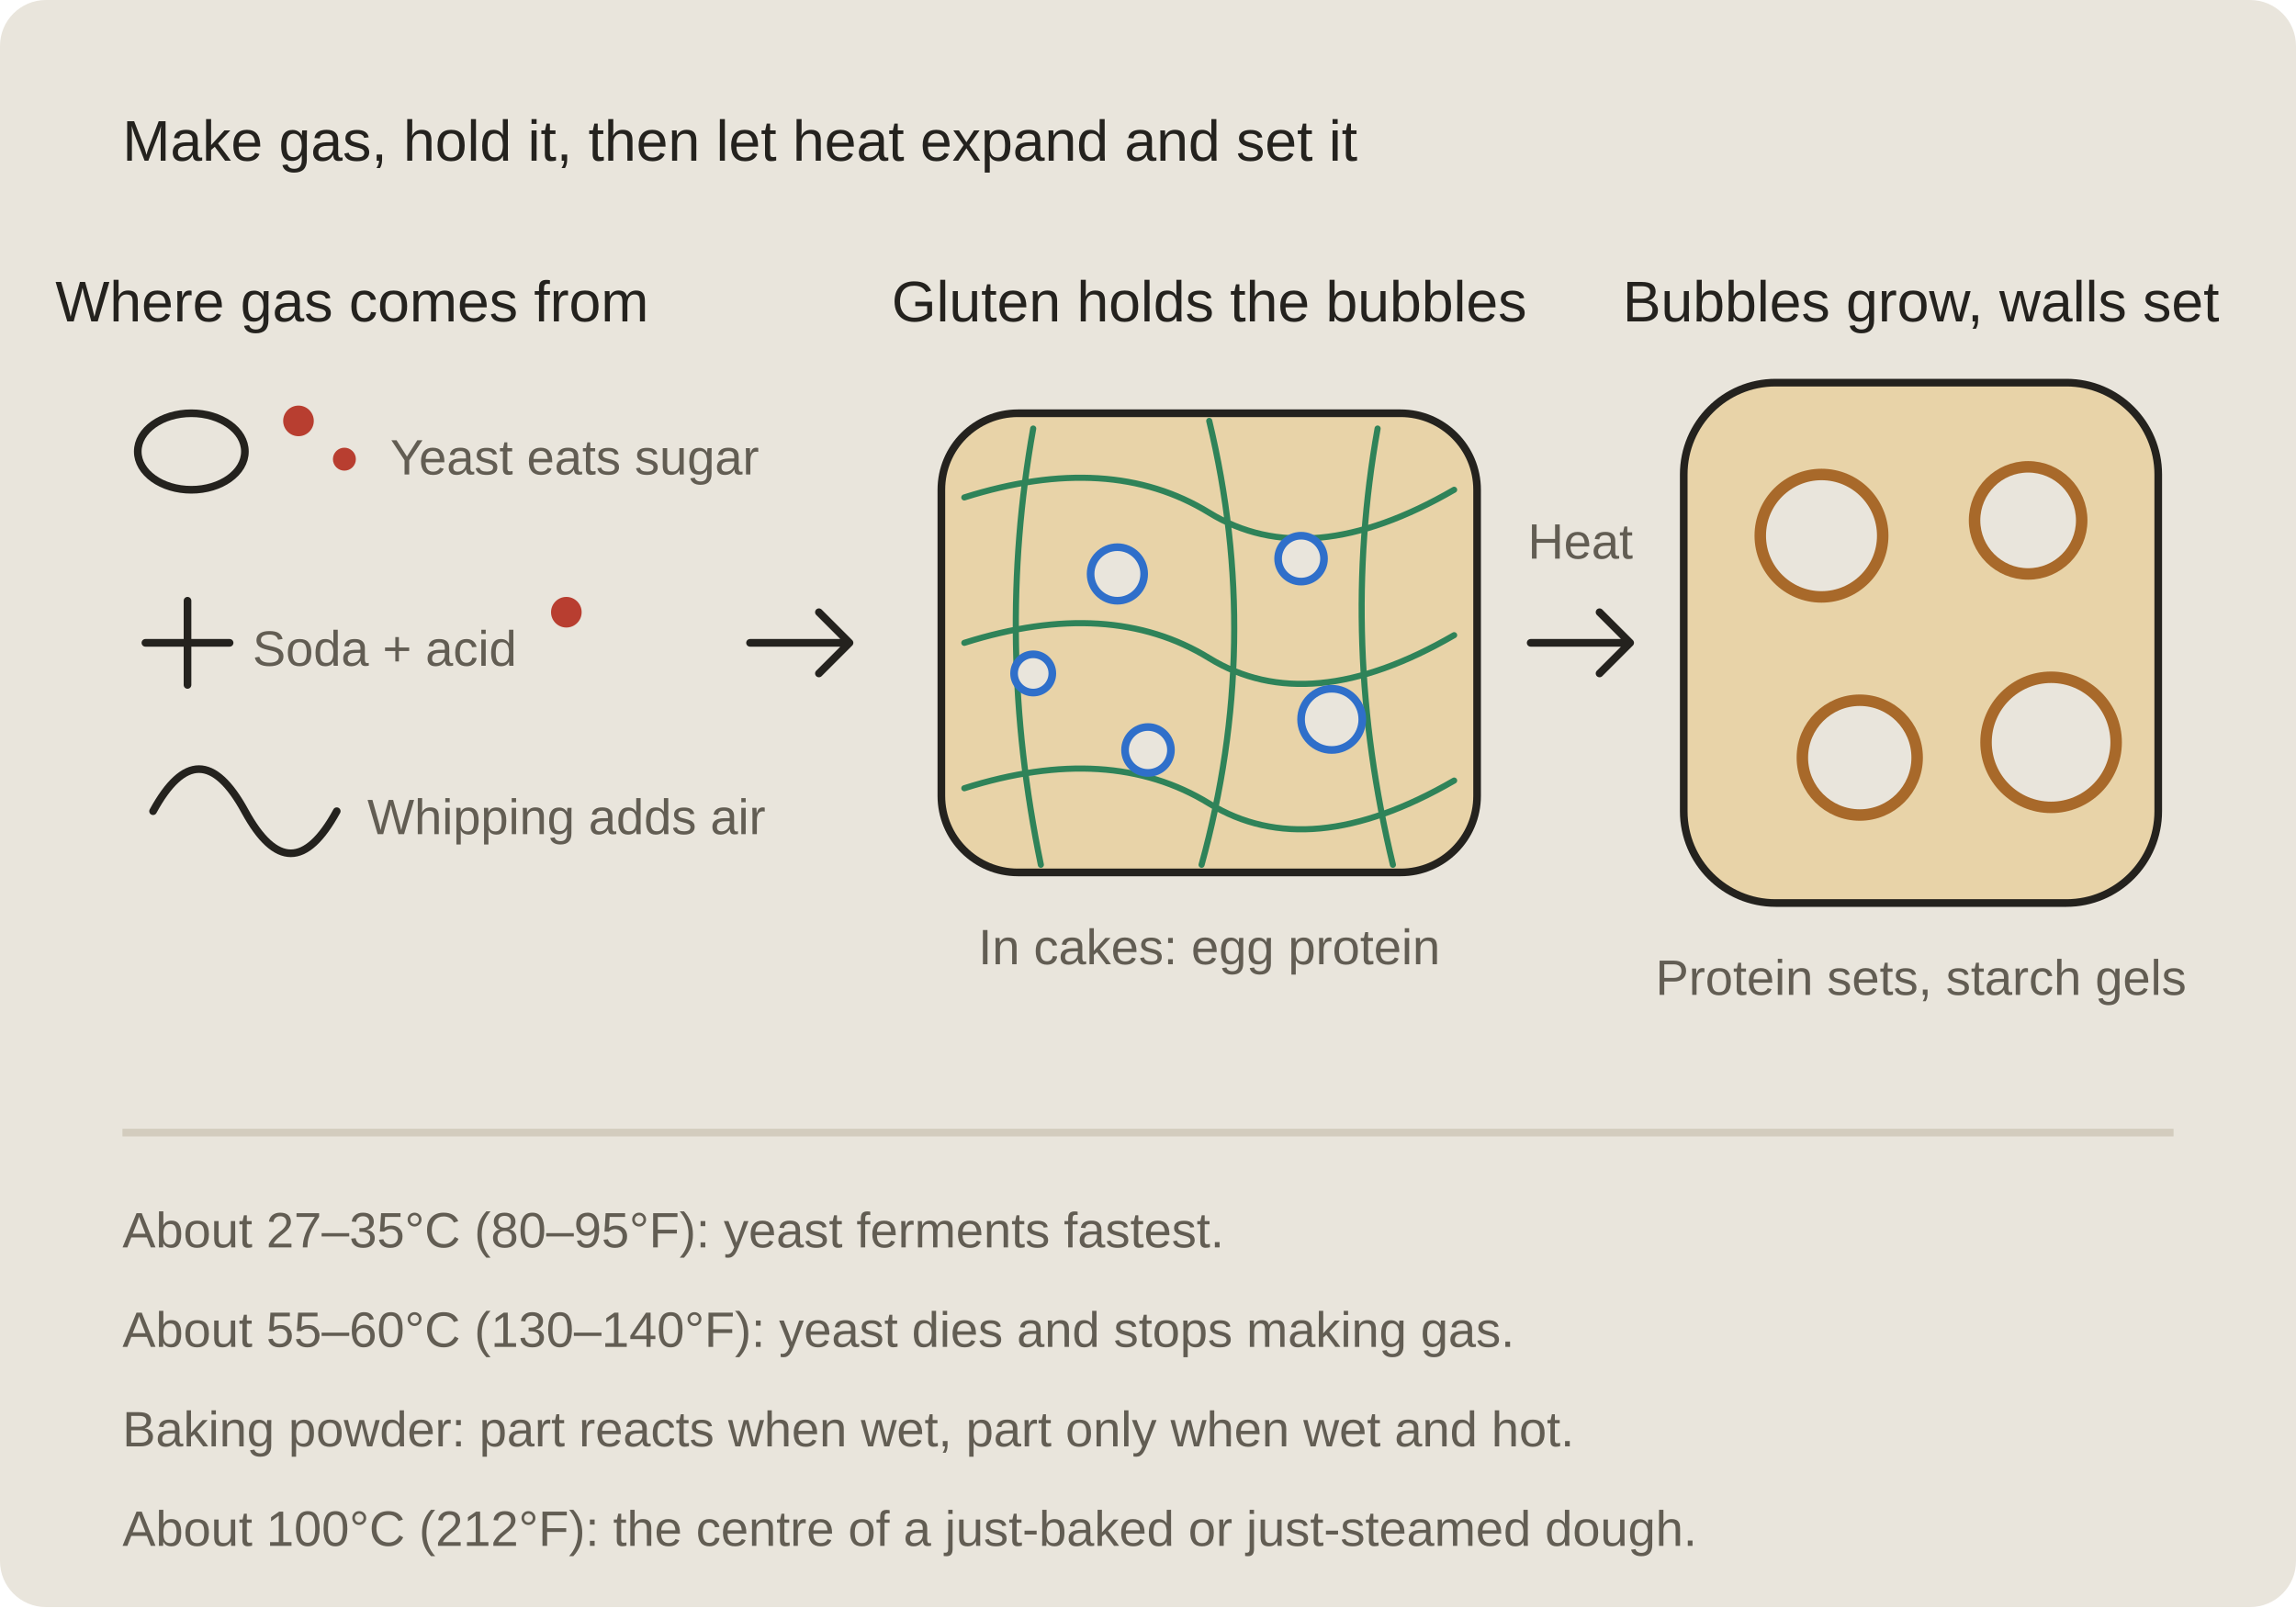
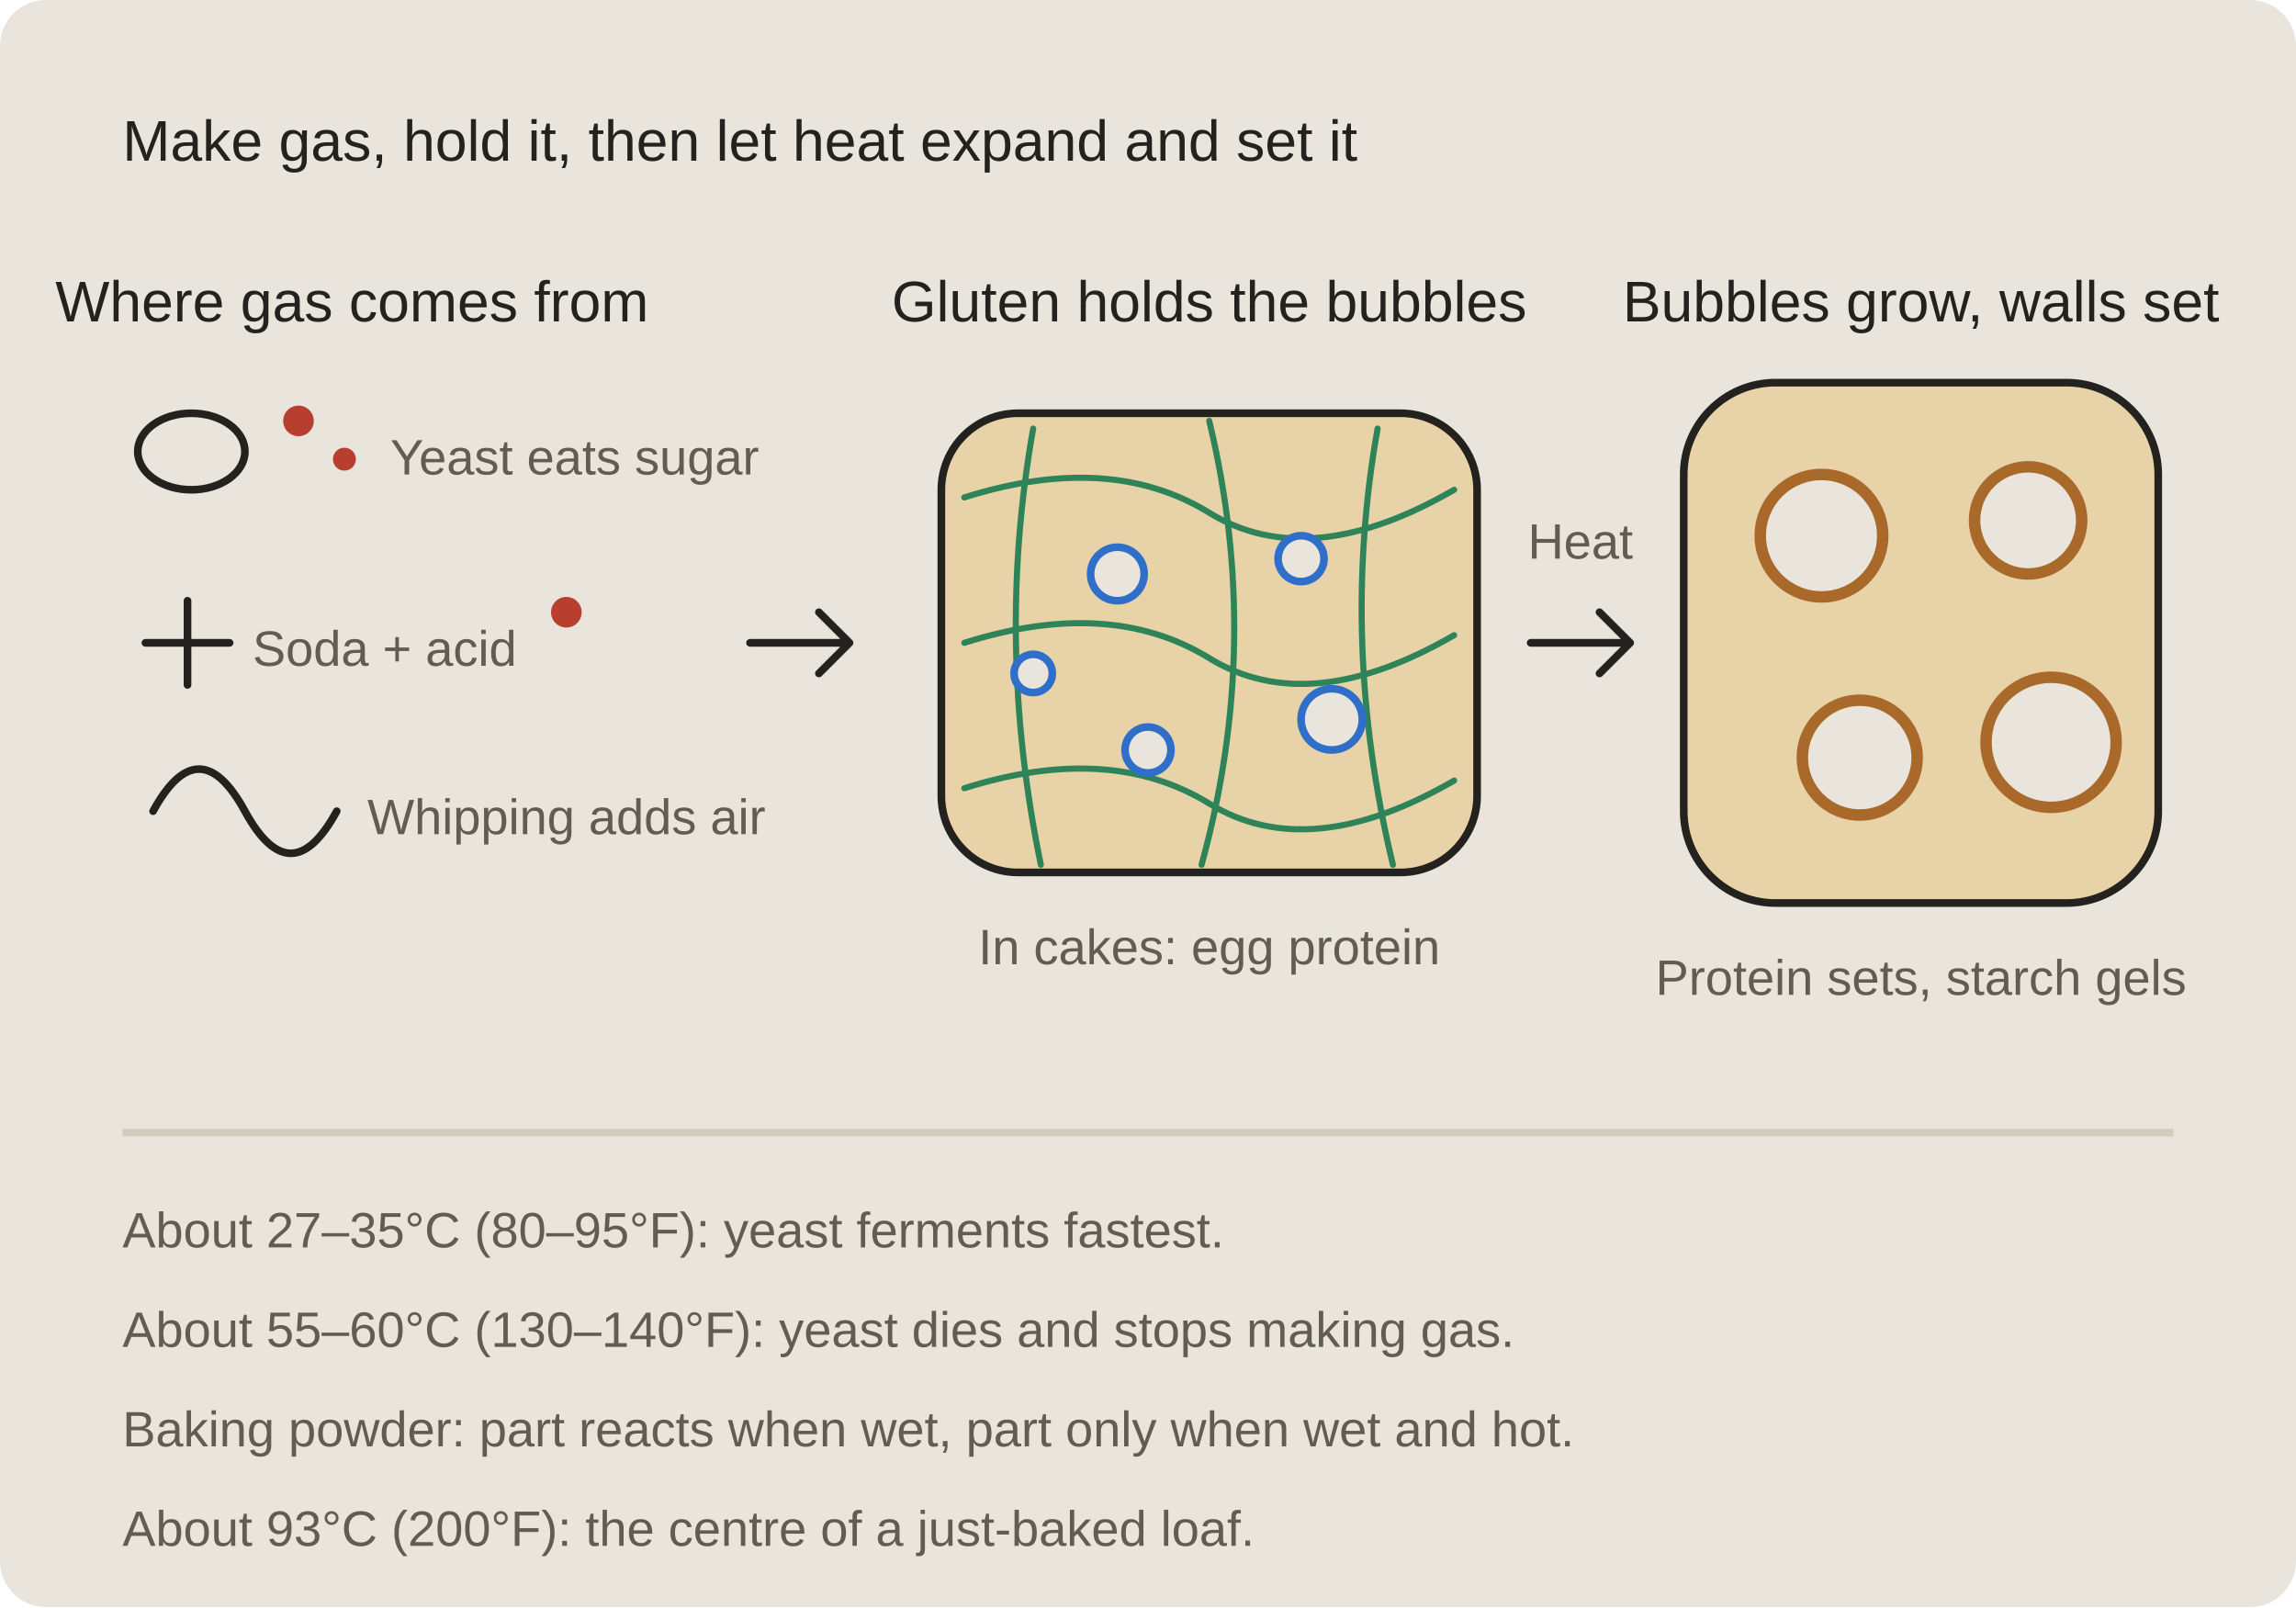
<svg xmlns="http://www.w3.org/2000/svg" viewBox="0 0 600 420" role="img" aria-labelledby="t d">
  <style>
    .bg { fill: var(--surface, #e9e5dc); }
    .line { stroke: var(--text, #24221e); stroke-width: 2; fill: none; stroke-linecap: round; stroke-linejoin: round; }
    .dough { fill: #e8d3a8; stroke: var(--text, #24221e); stroke-width: 2; }
    .net { stroke: var(--accent-green, #2f8359); stroke-width: 1.6; fill: none; stroke-linecap: round; }
    .bubble { fill: var(--surface, #e9e5dc); stroke: var(--accent-blue, #2f6fca); stroke-width: 2; }
    .set { fill: var(--surface, #e9e5dc); stroke: #a8692a; stroke-width: 3; }
    .gas { fill: var(--primary, #b83e30); }
    .border { stroke: var(--border, #d3ccbe); stroke-width: 2; fill: none; }
    .label { font: 15px "Helvetica Neue", Arial, "Source Han Sans SC", sans-serif; fill: var(--text, #24221e); }
    .muted { fill: var(--muted, #625d53); font-size: 13px; }
  </style>
  <rect class="bg" width="600" height="420" rx="12" />
  <text class="label" x="32" y="42">Make gas, hold it, then let heat expand and set it</text>
  <text class="label" x="92" y="84" text-anchor="middle">Where gas comes from</text>
  <ellipse class="line" cx="50" cy="118" rx="14" ry="10" />
  <circle class="gas" cx="78" cy="110" r="4" />
  <circle class="gas" cx="90" cy="120" r="3" />
  <text class="label muted" x="102" y="124">Yeast eats sugar</text>
  <path class="line" d="M38 168 h22 M49 157 v22" />
  <text class="label muted" x="66" y="174">Soda + acid</text>
  <circle class="gas" cx="148" cy="160" r="4" />
  <path class="line" d="M40 212 q12 -22 24 0 q12 22 24 0" />
  <text class="label muted" x="96" y="218">Whipping adds air</text>
  <path class="line" d="M196 168 H222 M214 160 L222 168 L214 176" />
  <text class="label" x="316" y="84" text-anchor="middle">Gluten holds the bubbles</text>
  <rect class="dough" x="246" y="108" width="140" height="120" rx="20" />
  <path class="net" d="M252 130 Q290 118 316 134 T380 128 M252 168 Q290 156 316 172 T380 166 M252 206 Q290 194 316 210 T380 204 M270 112 Q260 168 272 226 M316 110 Q330 168 314 226 M360 112 Q350 168 364 226" />
  <circle class="bubble" cx="292" cy="150" r="7" />
  <circle class="bubble" cx="340" cy="146" r="6" />
  <circle class="bubble" cx="300" cy="196" r="6" />
  <circle class="bubble" cx="348" cy="188" r="8" />
  <circle class="bubble" cx="270" cy="176" r="5" />
  <text class="label muted" x="316" y="252" text-anchor="middle">In cakes: egg protein</text>
  <path class="line" d="M400 168 H426 M418 160 L426 168 L418 176" />
  <text class="label muted" x="413" y="146" text-anchor="middle">Heat</text>
  <text class="label" x="502" y="84" text-anchor="middle">Bubbles grow, walls set</text>
  <rect class="dough" x="440" y="100" width="124" height="136" rx="24" />
  <circle class="set" cx="476" cy="140" r="16" />
  <circle class="set" cx="530" cy="136" r="14" />
  <circle class="set" cx="486" cy="198" r="15" />
  <circle class="set" cx="536" cy="194" r="17" />
  <text class="label muted" x="502" y="260" text-anchor="middle">Protein sets, starch gels</text>
  <path class="border" d="M32 296 H568" />
  <text class="label muted" x="32" y="326">About 27–35°C (80–95°F): yeast ferments fastest.</text>
  <text class="label muted" x="32" y="352">About 55–60°C (130–140°F): yeast dies and stops making gas.</text>
  <text class="label muted" x="32" y="378">Baking powder: part reacts when wet, part only when wet and hot.</text>
-   <text class="label muted" x="32" y="404">About 100°C (212°F): the centre of a just-baked or just-steamed dough.</text>
+   <text class="label muted" x="32" y="404">About 93°C (200°F): the centre of a just-baked loaf.</text>
</svg>
